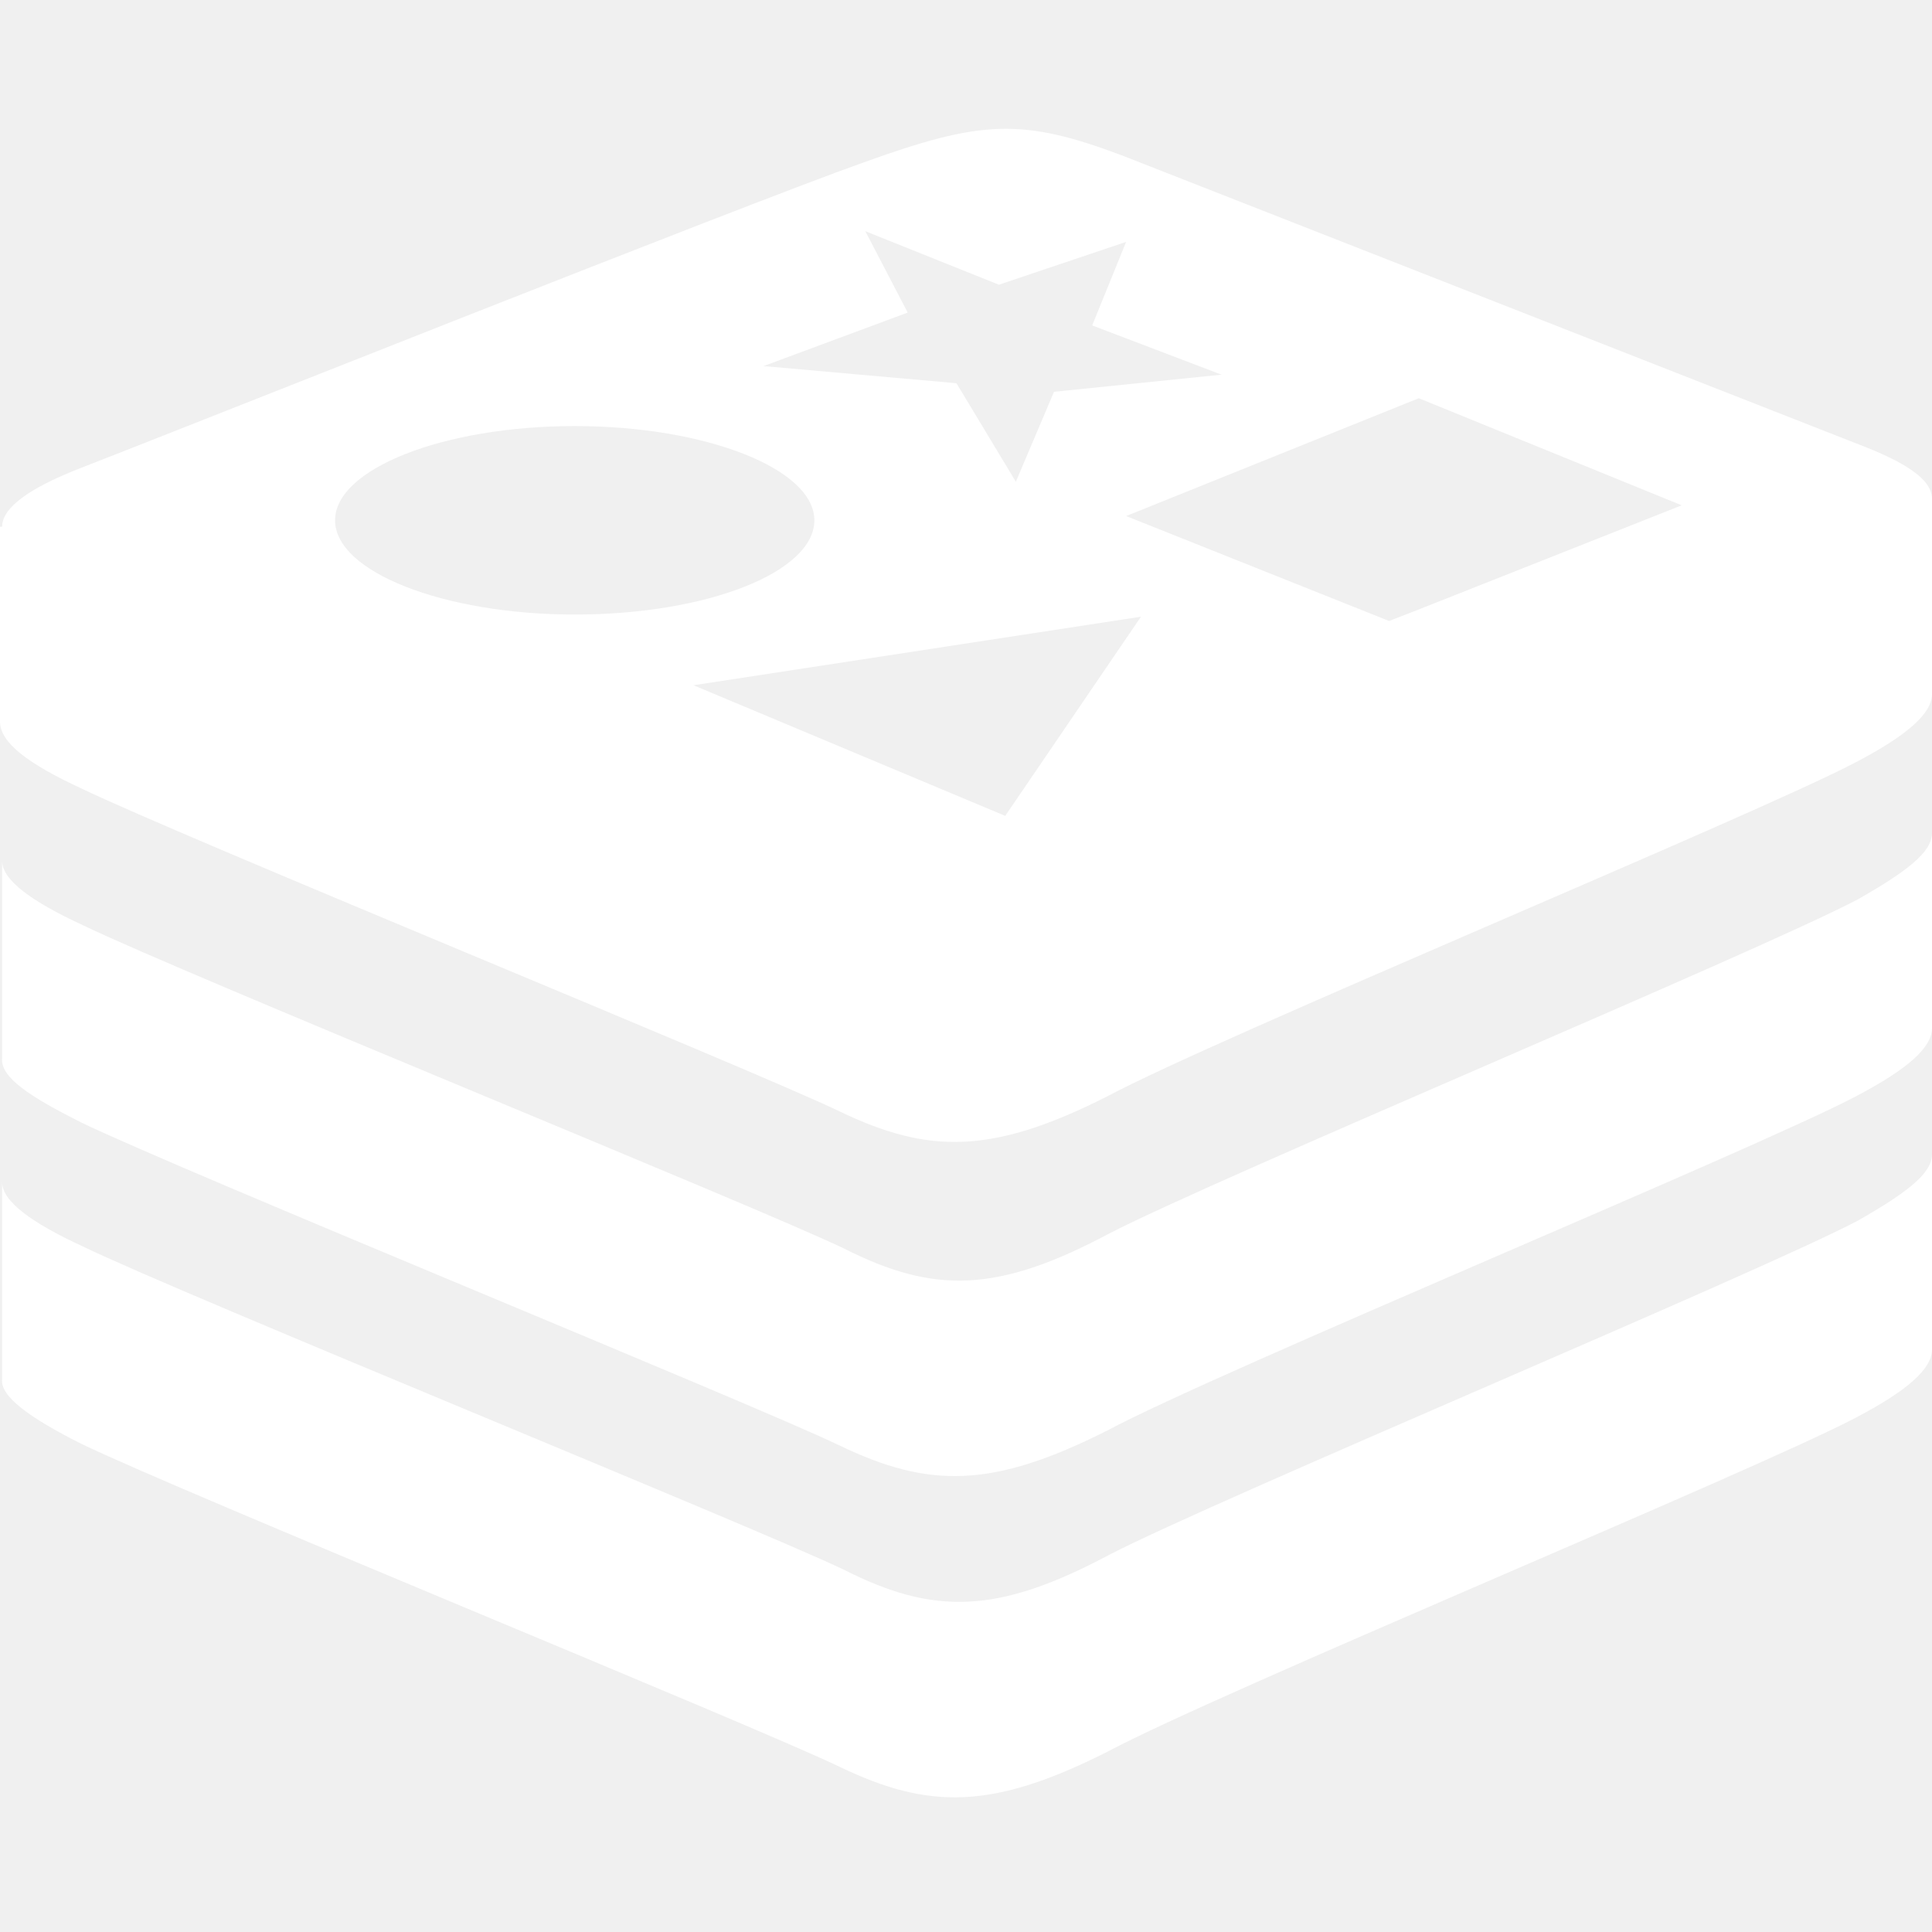
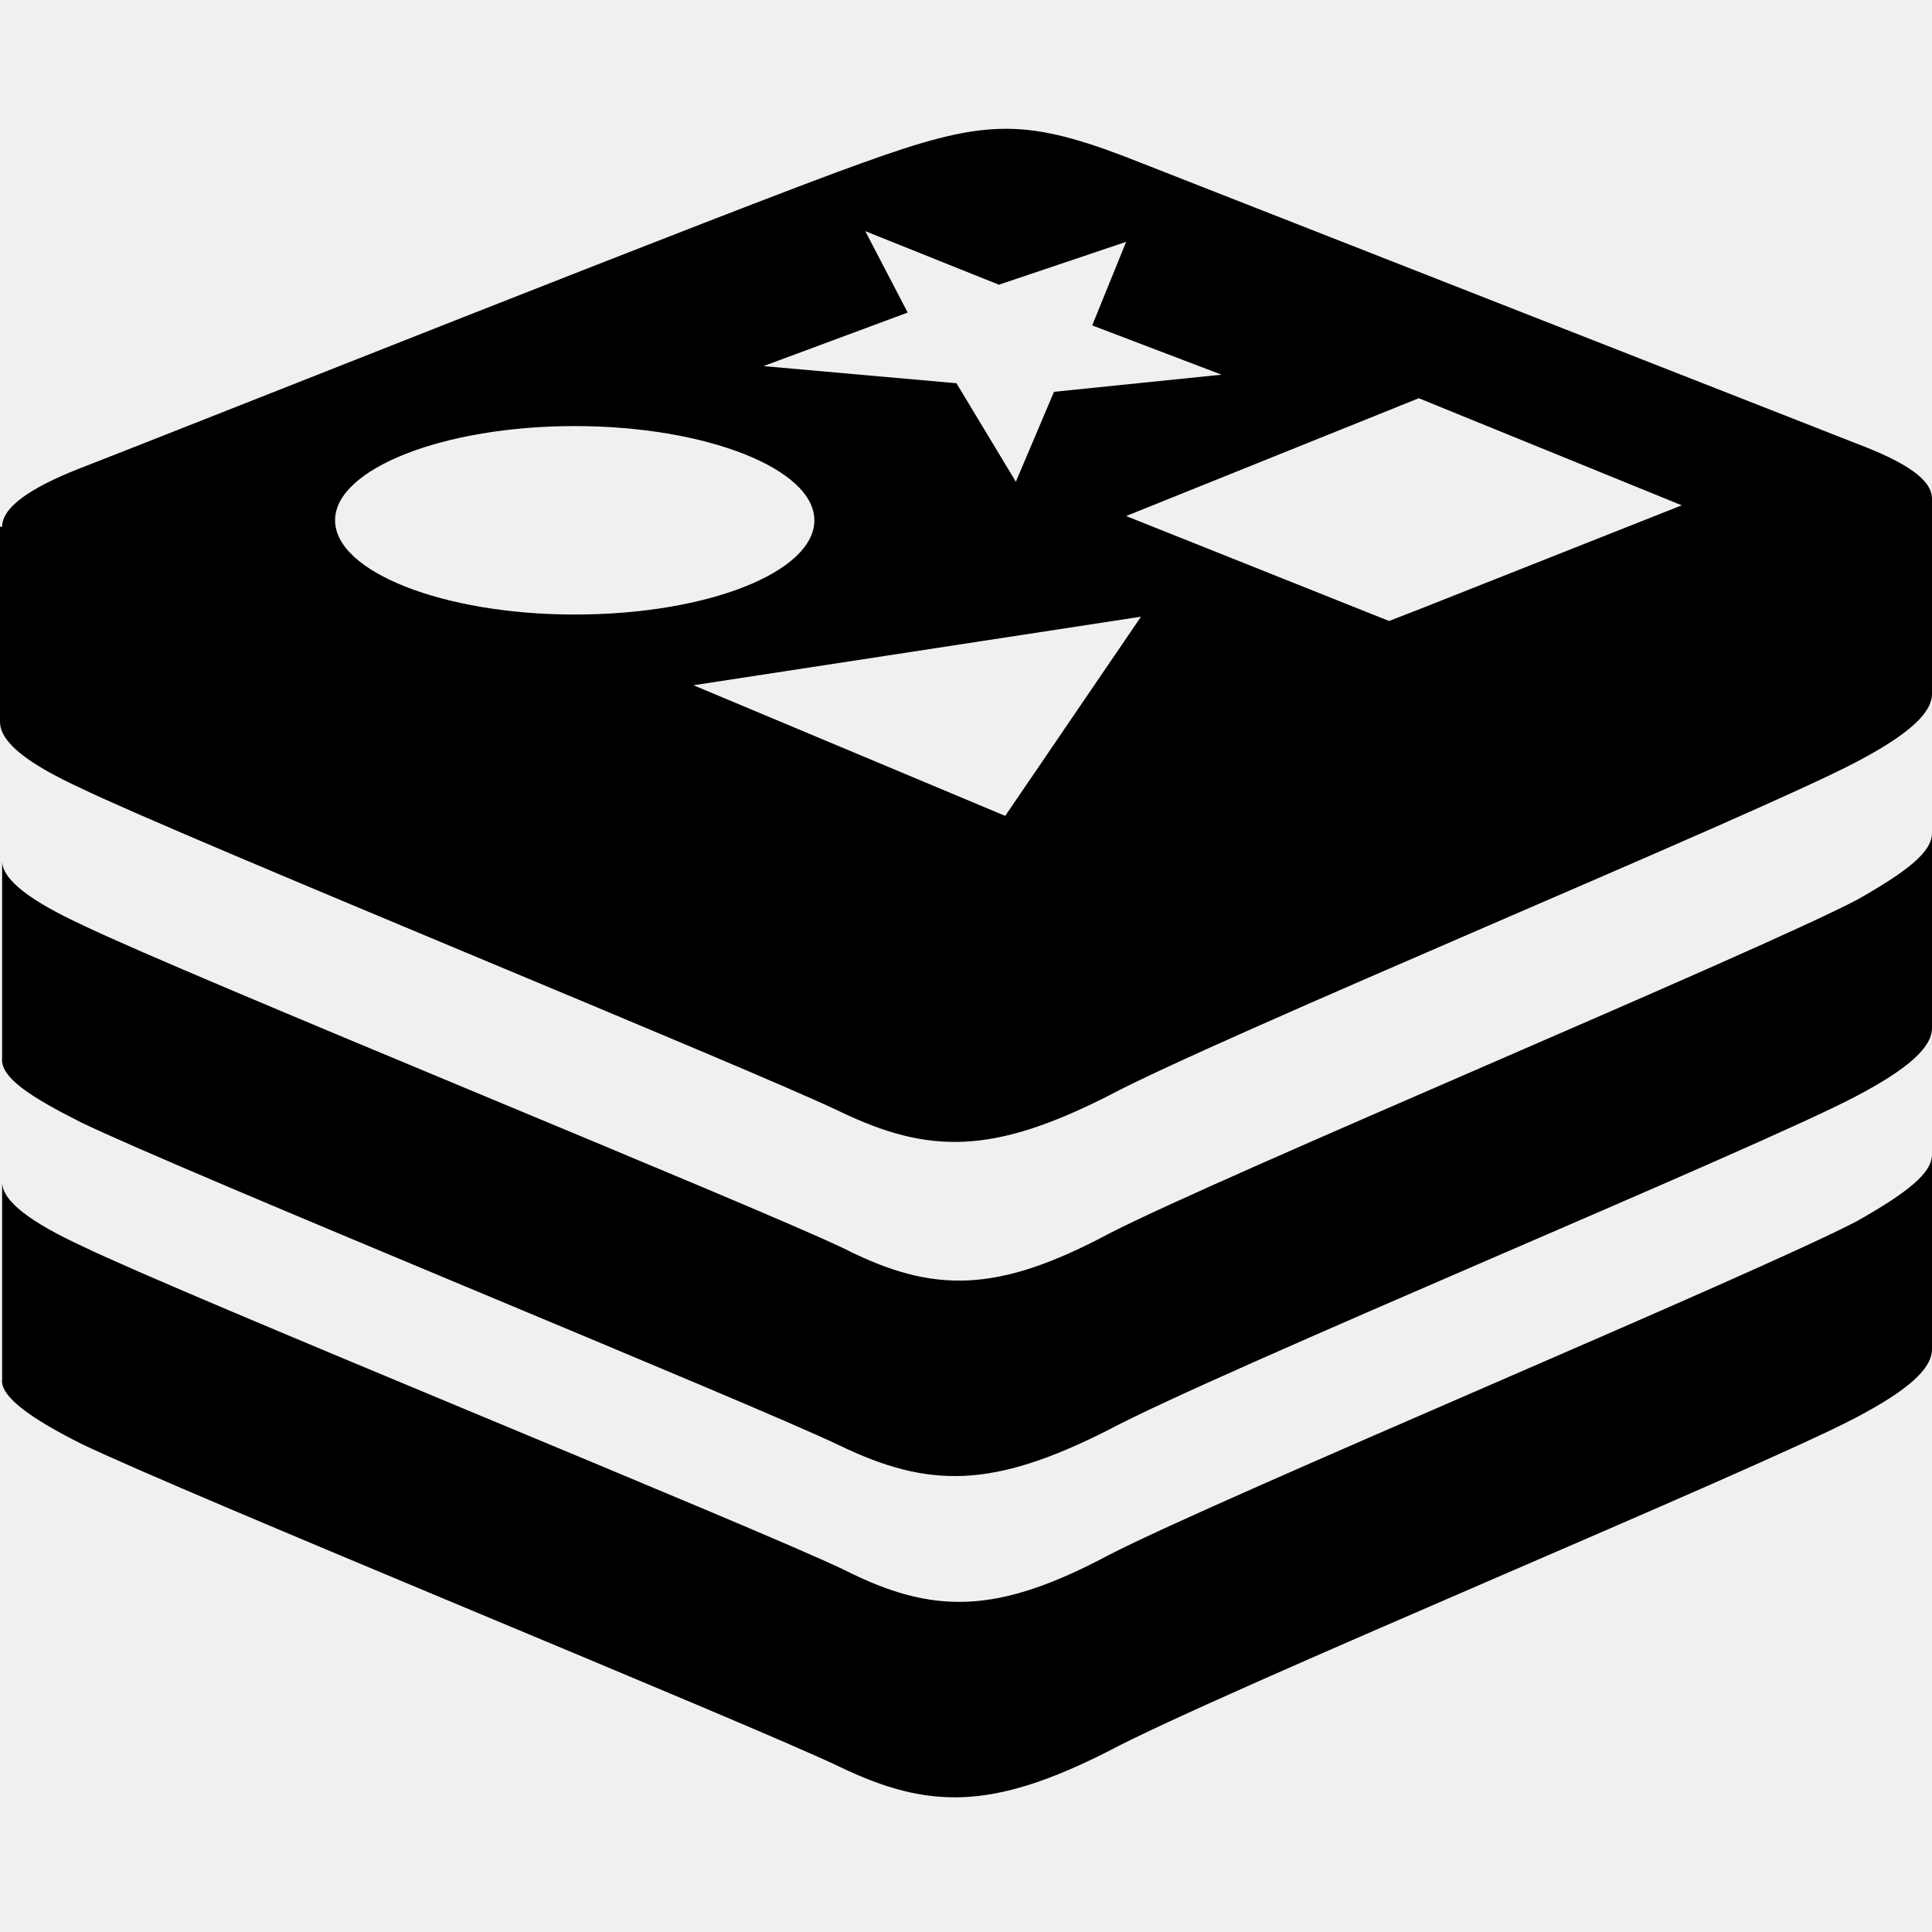
<svg xmlns="http://www.w3.org/2000/svg" width="60" height="60" viewBox="0 0 60 60" fill="none">
-   <path d="M2.503 24.474C5.664 26.003 23.315 33.187 26.081 34.518C28.847 35.848 30.823 35.848 34.38 34.052C37.87 32.19 54.468 25.338 57.629 23.675C59.276 22.811 60 22.145 60 21.547V15.494C60 14.895 59.21 14.363 57.629 13.764L34.907 4.851C31.745 3.653 30.494 3.72 26.806 5.05C23.052 6.381 5.532 13.365 2.437 14.562C0.922 15.161 0.066 15.76 0.066 16.358H0V22.411C0 23.077 0.922 23.742 2.503 24.474ZM31.218 25.338L21.537 21.281L35.434 19.152L31.218 25.338ZM52.228 15.693L43.996 18.953L43.139 19.285L34.973 16.026L44.062 12.367L52.228 15.693ZM28.189 9.707L26.872 7.179L31.021 8.842L34.973 7.511L33.919 10.106L37.936 11.636L32.733 12.168L31.548 14.961L29.704 11.902L23.71 11.37L28.189 9.707ZM17.849 13.232C21.932 13.232 25.291 14.562 25.291 16.159C25.291 17.755 21.998 19.085 17.849 19.085C13.765 19.085 10.406 17.755 10.406 16.159C10.406 14.562 13.765 13.232 17.849 13.232ZM2.503 34.85C5.664 36.38 23.315 43.564 26.081 44.894C28.847 46.225 30.823 46.225 34.38 44.429C37.87 42.566 54.468 35.715 57.629 34.052C59.276 33.187 60 32.522 60 31.924V25.87C60 26.469 59.21 27.068 57.695 27.932C54.533 29.595 37.936 36.513 34.446 38.309C30.955 40.172 28.979 40.172 26.213 38.775C23.447 37.444 5.73 30.261 2.569 28.731C0.988 27.999 0.066 27.334 0.066 26.735V32.855C2.50261e-07 33.453 0.922 34.052 2.503 34.85ZM2.503 44.828C5.664 46.358 23.315 53.542 26.081 54.872C28.847 56.202 30.823 56.202 34.38 54.407C37.87 52.544 54.468 45.693 57.629 44.03C59.276 43.165 60 42.5 60 41.901V35.848C60 36.447 59.21 37.045 57.695 37.91C54.533 39.573 37.936 46.491 34.446 48.287C30.955 50.149 28.979 50.149 26.213 48.752C23.447 47.422 5.73 40.238 2.569 38.708C0.988 37.977 0.066 37.311 0.066 36.713V42.832C2.50261e-07 43.364 0.922 44.03 2.503 44.828Z" fill="white" />
+   <path d="M2.503 24.474C5.664 26.003 23.315 33.187 26.081 34.518C28.847 35.848 30.823 35.848 34.38 34.052C37.87 32.19 54.468 25.338 57.629 23.675C59.276 22.811 60 22.145 60 21.547V15.494C60 14.895 59.21 14.363 57.629 13.764L34.907 4.851C31.745 3.653 30.494 3.72 26.806 5.05C23.052 6.381 5.532 13.365 2.437 14.562C0.922 15.161 0.066 15.76 0.066 16.358H0V22.411C0 23.077 0.922 23.742 2.503 24.474ZM31.218 25.338L21.537 21.281L35.434 19.152L31.218 25.338ZM52.228 15.693L43.996 18.953L43.139 19.285L34.973 16.026L44.062 12.367L52.228 15.693ZM28.189 9.707L26.872 7.179L31.021 8.842L34.973 7.511L33.919 10.106L37.936 11.636L32.733 12.168L31.548 14.961L29.704 11.902L23.71 11.37L28.189 9.707ZM17.849 13.232C21.932 13.232 25.291 14.562 25.291 16.159C25.291 17.755 21.998 19.085 17.849 19.085C13.765 19.085 10.406 17.755 10.406 16.159C10.406 14.562 13.765 13.232 17.849 13.232ZM2.503 34.85C5.664 36.38 23.315 43.564 26.081 44.894C28.847 46.225 30.823 46.225 34.38 44.429C37.87 42.566 54.468 35.715 57.629 34.052C59.276 33.187 60 32.522 60 31.924V25.87C60 26.469 59.21 27.068 57.695 27.932C54.533 29.595 37.936 36.513 34.446 38.309C30.955 40.172 28.979 40.172 26.213 38.775C23.447 37.444 5.73 30.261 2.569 28.731C0.988 27.999 0.066 27.334 0.066 26.735V32.855C2.50261e-07 33.453 0.922 34.052 2.503 34.85ZM2.503 44.828C5.664 46.358 23.315 53.542 26.081 54.872C28.847 56.202 30.823 56.202 34.38 54.407C37.87 52.544 54.468 45.693 57.629 44.03C59.276 43.165 60 42.5 60 41.901V35.848C60 36.447 59.21 37.045 57.695 37.91C54.533 39.573 37.936 46.491 34.446 48.287C30.955 50.149 28.979 50.149 26.213 48.752C23.447 47.422 5.73 40.238 2.569 38.708C0.988 37.977 0.066 37.311 0.066 36.713V42.832C2.50261e-07 43.364 0.922 44.03 2.503 44.828Z" fill="black" />
</svg>
